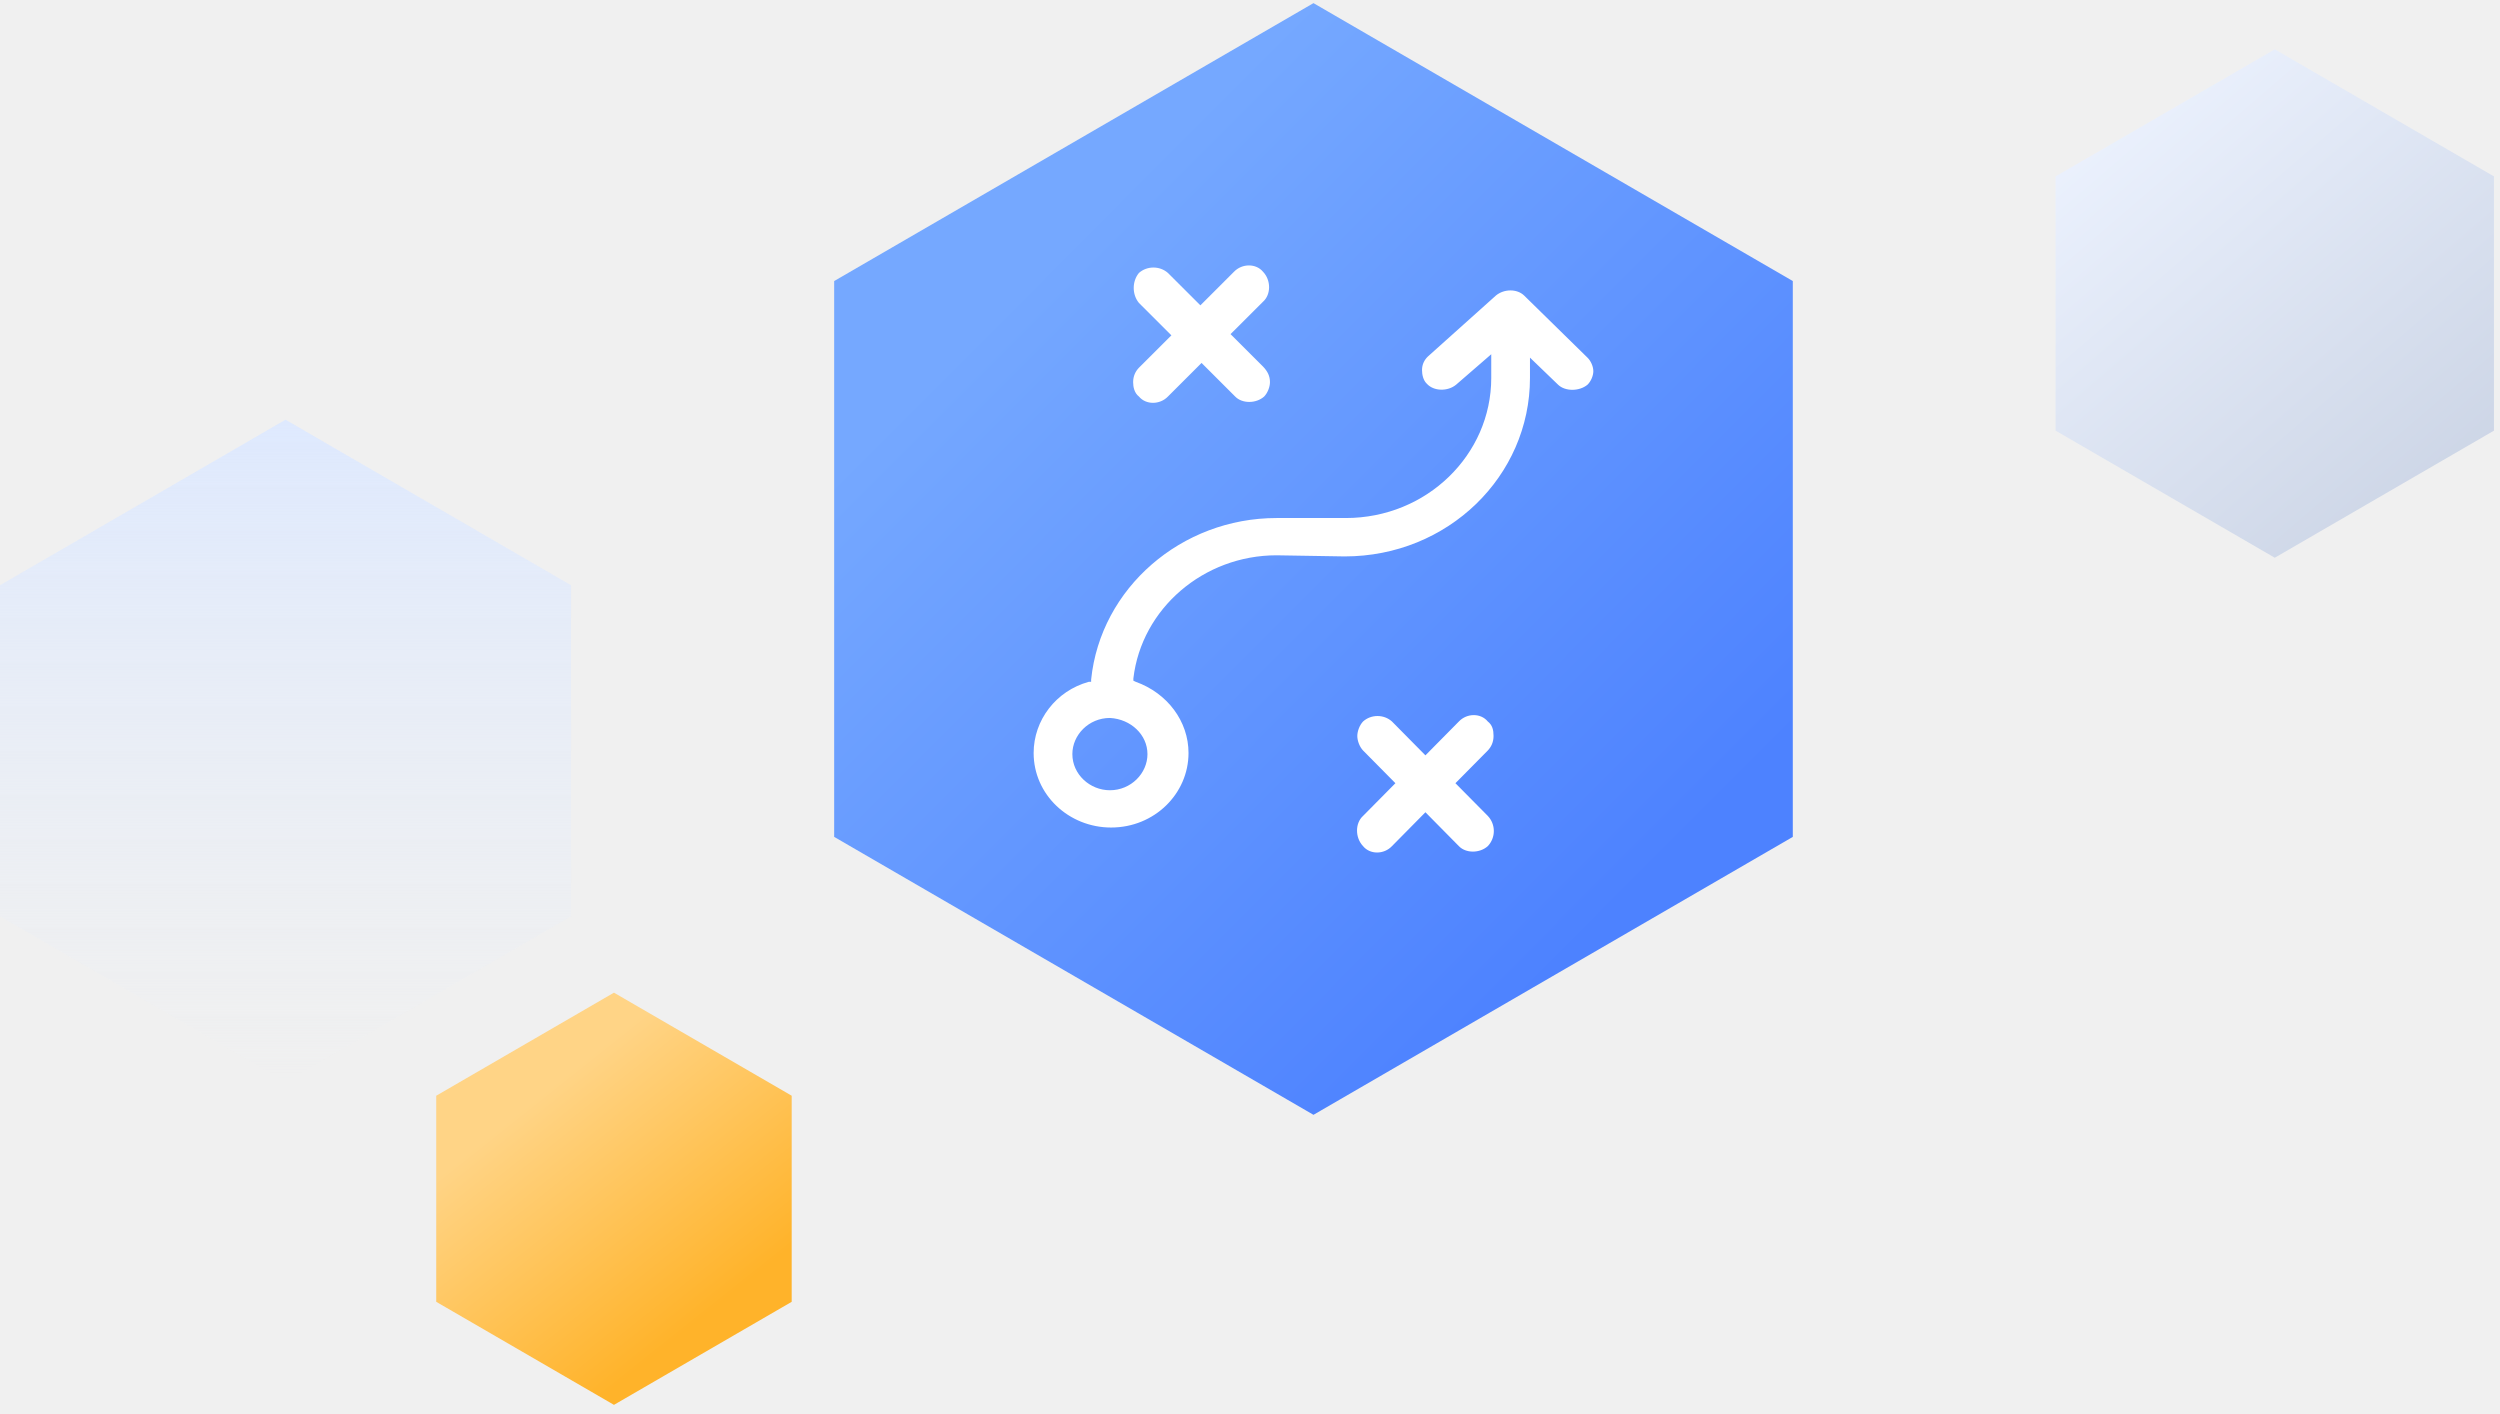
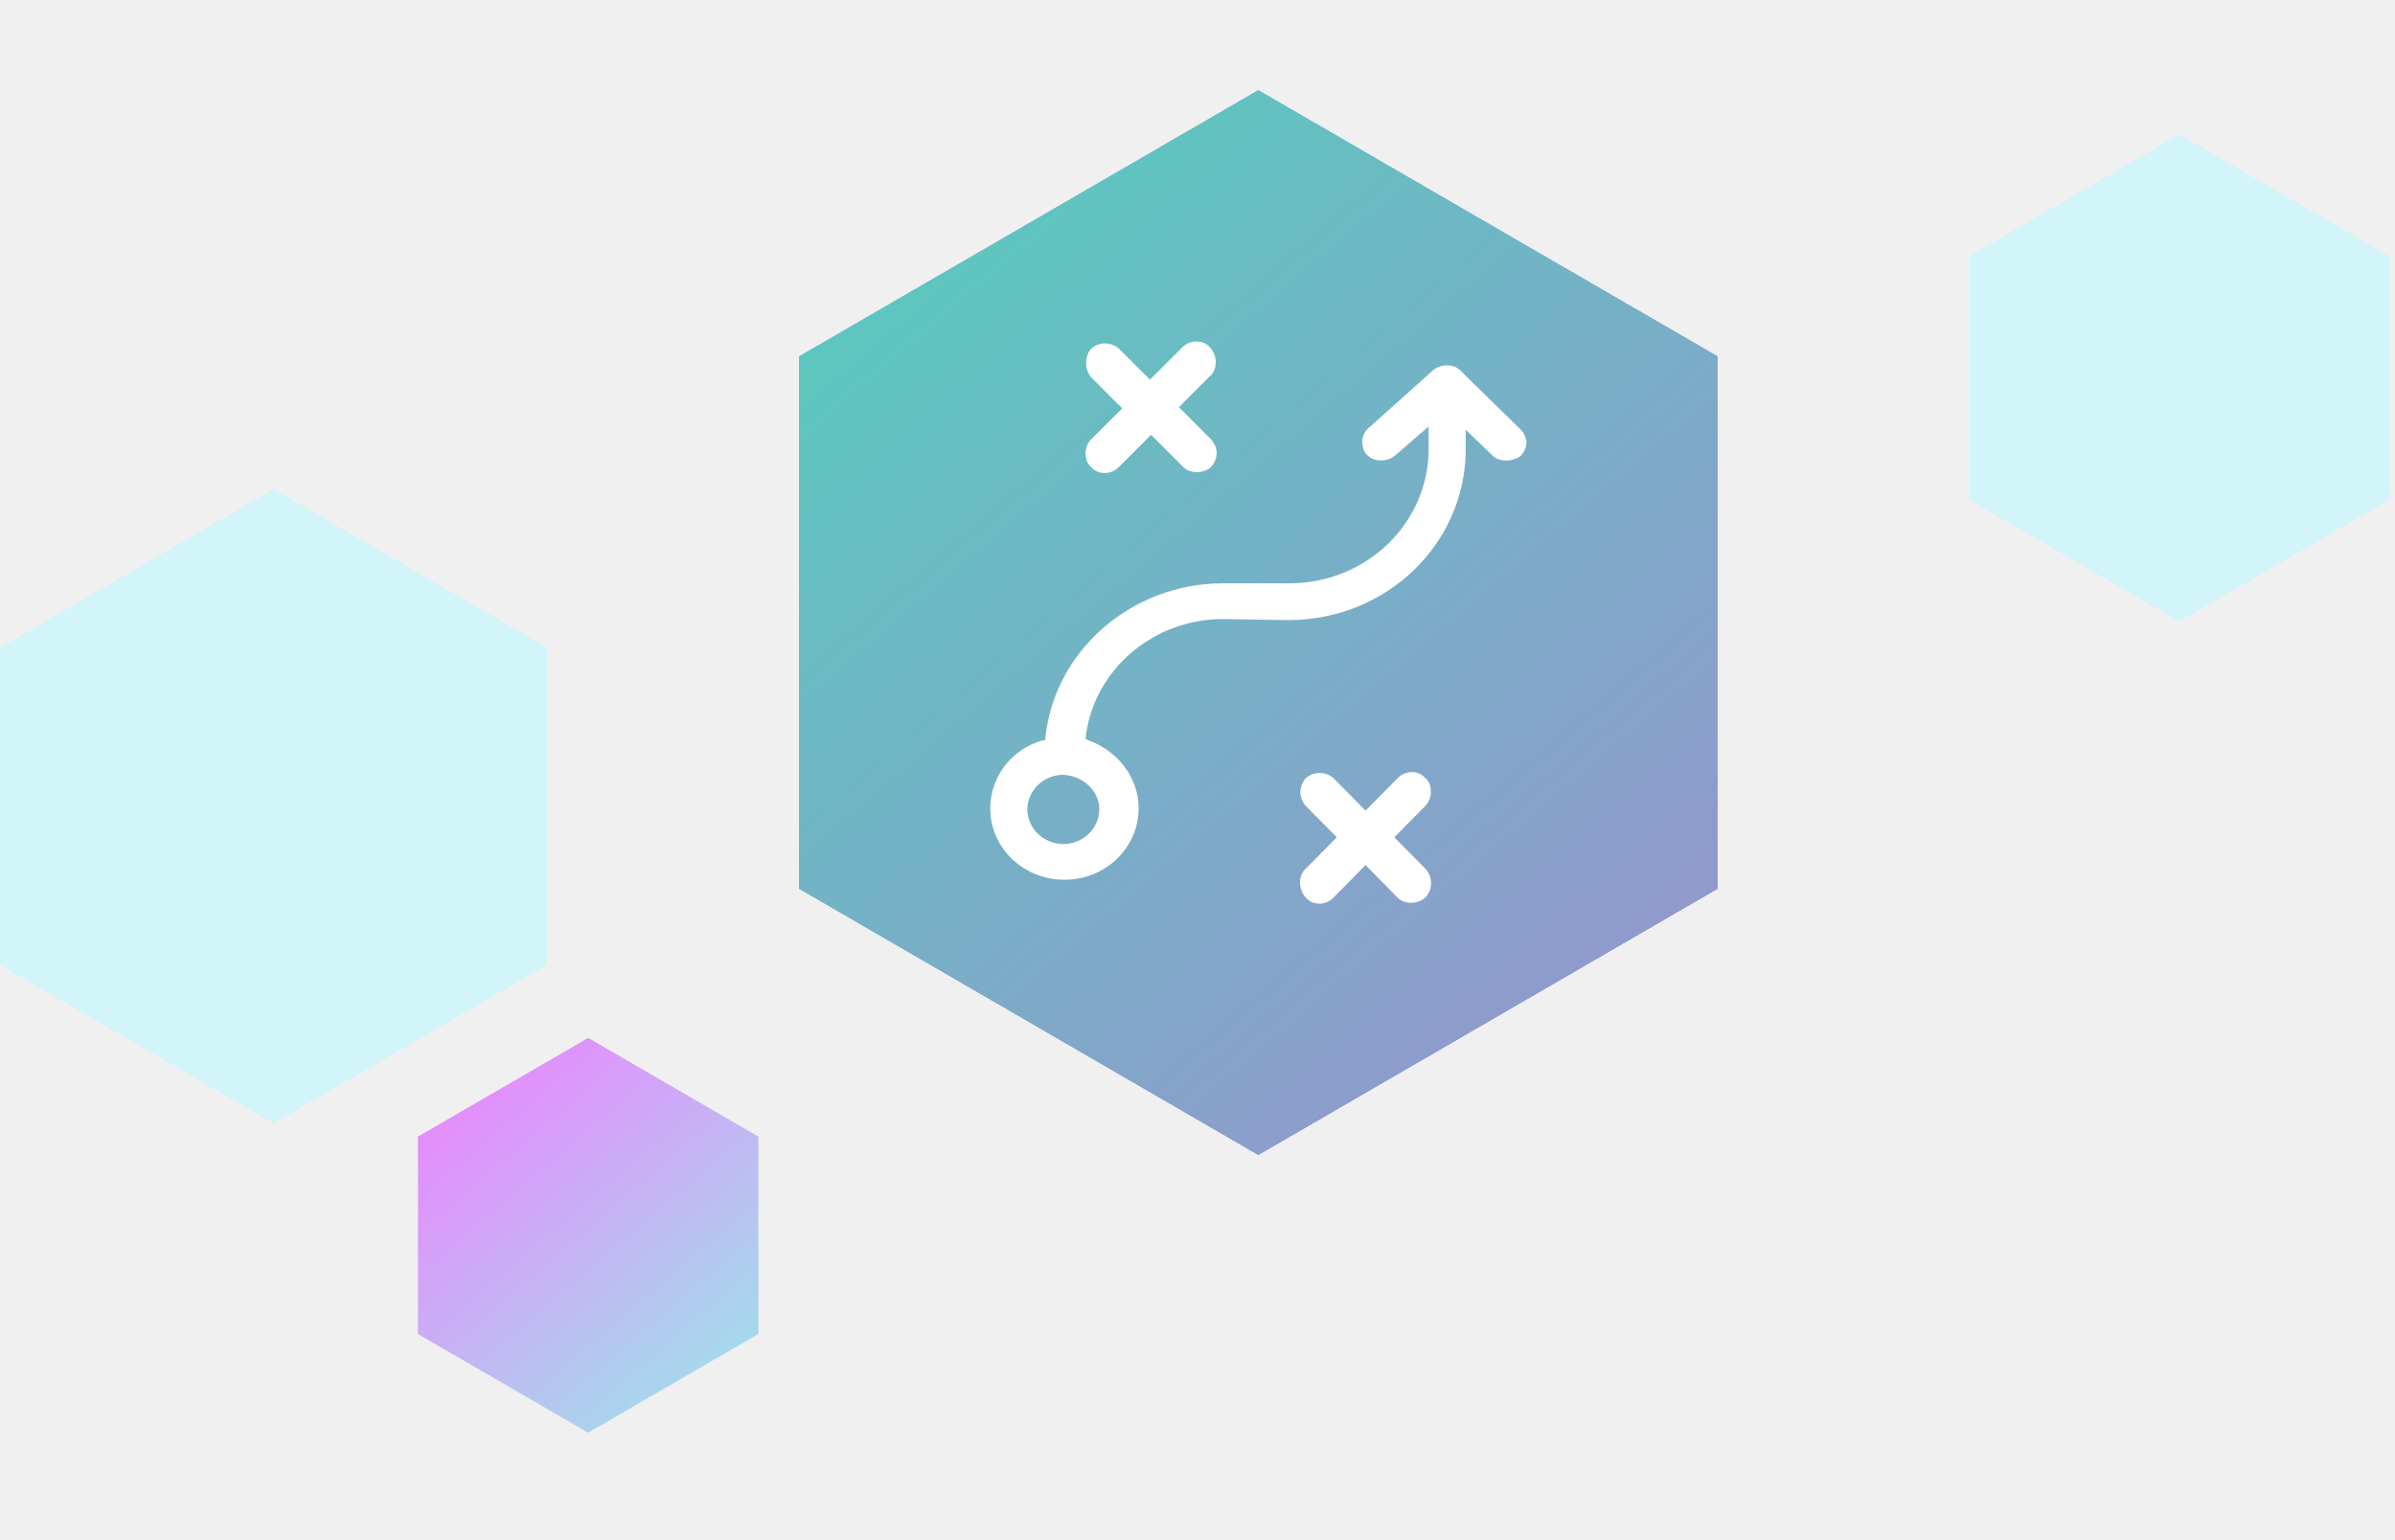
- <svg xmlns="http://www.w3.org/2000/svg" xmlns:xlink="http://www.w3.org/1999/xlink" width="100%" viewBox="0 0 184 104">
+ <svg xmlns="http://www.w3.org/2000/svg" xmlns:xlink="http://www.w3.org/1999/xlink" width="140" height="90" viewBox="0 0 100 57">
  <defs>
-     <linearGradient id="group-10-a" x1="32.39%" x2="72.16%" y1="22.815%" y2="80.64%">
-       <stop offset="0%" stop-color="#FFD486" />
-       <stop offset="100%" stop-color="#FFB32A" />
+     <linearGradient id="benefit-1-a" x1="87.18%" x2="12.82%" y1="100%" y2="0%">
+       <stop offset="0%" stop-color="#9DE3E9" />
+       <stop offset="100%" stop-color="#ED83FF" />
    </linearGradient>
-     <linearGradient id="group-10-b" x1="14.45%" x2="87.18%" y1="2.192%" y2="100%">
-       <stop offset="0%" stop-color="#EDF3FF" />
-       <stop offset="100%" stop-color="#CAD3E4" />
-     </linearGradient>
-     <linearGradient id="group-10-c" x1="50%" x2="50%" y1="100%" y2="0%">
-       <stop offset="0%" stop-color="#E8EEF8" stop-opacity="0" />
-       <stop offset="100%" stop-color="#DEE9FE" />
-     </linearGradient>
-     <linearGradient id="group-10-e" x1="24.469%" x2="78.887%" y1="21.327%" y2="83.872%">
+     <linearGradient id="benefit-1-b" x1="24.469%" x2="78.887%" y1="21.327%" y2="83.872%">
      <stop offset="0%" stop-color="#75A8FF" />
      <stop offset="100%" stop-color="#4D82FF" />
    </linearGradient>
-     <polygon id="group-10-d" points="40.735 0 76.013 20.455 76.013 61.365 40.735 81.821 5.458 61.365 5.458 20.455" />
+     <linearGradient id="benefit-1-d" x1="12.821%" x2="87.179%" y1="0%" y2="100%">
+       <stop offset="0%" stop-color="#56CCBD" />
+       <stop offset="100%" stop-color="#9794CF" />
+     </linearGradient>
+     <polygon id="benefit-1-c" points="19.421 0 38.594 11.117 38.594 33.351 19.421 44.468 .249 33.351 .249 11.117" />
  </defs>
-   <g fill="none" fill-rule="evenodd" transform="translate(0 .23)">
-     <polygon fill="url(#group-10-a)" points="45.187 72.83 58.268 80.415 58.268 95.584 45.187 103.168 32.107 95.584 32.107 80.415" />
-     <polygon fill="url(#group-10-b)" points="167.423 3.399 183.557 12.754 183.557 31.465 167.423 40.82 151.289 31.465 151.289 12.754" />
-     <polygon fill="url(#group-10-c)" points="21.013 30.659 42.027 42.843 42.027 67.211 21.013 79.395 0 67.211 0 42.843" />
-     <g transform="translate(55.937)">
-       <mask id="group-10-f" fill="#fff">
-         <use xlink:href="#group-10-d" />
+   <g fill="none" fill-rule="evenodd">
+     <polygon fill="url(#benefit-1-a)" points="24.558 39.707 31.667 43.829 31.667 52.073 24.558 56.195 17.449 52.073 17.449 43.829" />
+     <polygon fill="#D1F5F8" points="90.991 1.972 99.759 7.057 99.759 17.226 90.991 22.31 82.222 17.226 82.222 7.057" />
+     <polygon fill="#D1F5F8" points="11.42 16.788 22.841 23.409 22.841 36.653 11.42 43.274 0 36.653 0 23.409" />
+     <g transform="translate(33.118 .125)">
+       <polygon fill="url(#benefit-1-b)" fill-rule="nonzero" points="19.421 0 38.594 11.117 38.594 33.351 19.421 44.468 .249 33.351 .249 11.117" />
+       <mask id="benefit-1-e" fill="#fff">
+         <use xlink:href="#benefit-1-c" />
      </mask>
-       <use fill="url(#group-10-e)" xlink:href="#group-10-d" />
-       <g fill="#FFF" fill-rule="nonzero" mask="url(#group-10-f)">
-         <g transform="translate(20.139 19.306)">
-           <path d="M36.53 8.282L36.53 6.785 38.602 8.781C39.12 9.279 40.157 9.279 40.761 8.781 41.02 8.531 41.193 8.115 41.193 7.783 41.193 7.45 41.02 7.035 40.761 6.785L36.098 2.213C35.58 1.714 34.63 1.714 34.025 2.213L29.017 6.702C28.757 6.952 28.585 7.284 28.585 7.7 28.585 8.032 28.671 8.448 28.93 8.697 29.448 9.279 30.485 9.279 31.089 8.781L33.68 6.536 33.68 8.282C33.68 13.935 28.93 18.591 22.971 18.591L17.876 18.591C10.881 18.591 4.922 23.745 4.232 30.479L4.232 30.645 4.059 30.645C1.641 31.31 0 33.472 0 35.883 0 38.959 2.591 41.37 5.7 41.37 8.895 41.37 11.399 38.876 11.399 35.883 11.399 33.555 9.845 31.477 7.513 30.645L7.34 30.562 7.34 30.396C7.945 25.242 12.522 21.334 17.876 21.334L22.885 21.417C30.485 21.417 36.53 15.515 36.53 8.282zM8.377 35.966C8.377 37.379 7.168 38.626 5.613 38.626 4.145 38.626 2.85 37.463 2.85 35.966 2.85 34.553 4.059 33.306 5.613 33.306 7.168 33.389 8.377 34.553 8.377 35.966zM33.424 40.513L31.044 38.108 33.424 35.702C33.679 35.435 33.849 35.078 33.849 34.633 33.849 34.187 33.764 33.831 33.424 33.564 32.914 32.94 31.894 32.94 31.299 33.564L28.835 36.058 26.371 33.564C25.776 33.029 24.841 33.029 24.247 33.564 23.992 33.831 23.822 34.276 23.822 34.633 23.822 34.989 23.992 35.435 24.247 35.702L26.626 38.108 24.247 40.513C23.652 41.048 23.652 42.117 24.247 42.741 24.756 43.365 25.776 43.365 26.371 42.741L28.835 40.246 31.299 42.741C31.809 43.275 32.829 43.275 33.424 42.741 34.019 42.117 34.019 41.137 33.424 40.513zM16.881 7.441L14.491 5.056 16.881 2.672C17.478 2.142 17.478 1.082 16.881.464 16.369-.155 15.345-.155 14.747.464L12.273 2.937 9.883.552C9.286.022 8.347.022 7.75.552 7.238 1.17 7.238 2.142 7.75 2.76L10.139 5.145 7.75 7.529C7.494 7.794 7.323 8.148 7.323 8.589 7.323 8.942 7.409 9.384 7.75 9.649 8.262 10.267 9.286 10.267 9.883 9.649L12.358 7.176 14.833 9.649C15.345 10.179 16.369 10.179 16.966 9.649 17.222 9.384 17.393 8.942 17.393 8.589 17.393 8.148 17.222 7.794 16.881 7.441z" />
-         </g>
+       <use fill="url(#benefit-1-d)" xlink:href="#benefit-1-c" />
+       <g mask="url(#benefit-1-e)">
+         <path fill="#FFF" fill-rule="nonzero" d="M19.853,4.501 L19.853,3.688 L20.98,4.772 C21.261,5.043 21.824,5.043 22.153,4.772 C22.294,4.636 22.388,4.411 22.388,4.23 C22.388,4.049 22.294,3.823 22.153,3.688 L19.618,1.203 C19.337,0.931 18.821,0.931 18.492,1.203 L15.77,3.642 C15.629,3.778 15.535,3.959 15.535,4.185 C15.535,4.365 15.582,4.591 15.723,4.727 C16.005,5.043 16.568,5.043 16.896,4.772 L18.304,3.552 L18.304,4.501 C18.304,7.573 15.723,10.104 12.484,10.104 L9.715,10.104 C5.914,10.104 2.675,12.905 2.3,16.565 L2.3,16.655 L2.206,16.655 C0.892,17.017 0,18.191 0,19.502 C0,21.173 1.408,22.484 3.098,22.484 C4.834,22.484 6.195,21.128 6.195,19.502 C6.195,18.236 5.35,17.107 4.083,16.655 L3.989,16.61 L3.989,16.52 C4.318,13.718 6.805,11.595 9.715,11.595 L12.438,11.64 C16.568,11.64 19.853,8.432 19.853,4.501 Z M4.553,19.547 C4.553,20.315 3.896,20.993 3.051,20.993 C2.253,20.993 1.549,20.36 1.549,19.547 C1.549,18.779 2.206,18.101 3.051,18.101 C3.896,18.146 4.553,18.779 4.553,19.547 Z M18.165,22.018 L16.872,20.711 L18.165,19.403 C18.304,19.258 18.396,19.064 18.396,18.822 C18.396,18.58 18.35,18.386 18.165,18.241 C17.888,17.902 17.334,17.902 17.011,18.241 L15.671,19.597 L14.332,18.241 C14.009,17.951 13.501,17.951 13.177,18.241 C13.039,18.386 12.947,18.629 12.947,18.822 C12.947,19.016 13.039,19.258 13.177,19.403 L14.471,20.711 L13.177,22.018 C12.854,22.309 12.854,22.89 13.177,23.229 C13.455,23.568 14.009,23.568 14.332,23.229 L15.671,21.873 L17.011,23.229 C17.288,23.519 17.842,23.519 18.165,23.229 C18.488,22.89 18.488,22.357 18.165,22.018 Z M9.174,4.044 L7.876,2.748 L9.174,1.452 C9.499,1.164 9.499,0.588 9.174,0.252 C8.896,-0.084 8.339,-0.084 8.015,0.252 L6.67,1.596 L5.371,0.3 C5.047,0.012 4.537,0.012 4.212,0.3 C3.934,0.636 3.934,1.164 4.212,1.5 L5.51,2.796 L4.212,4.092 C4.073,4.236 3.98,4.428 3.98,4.668 C3.98,4.86 4.026,5.1 4.212,5.244 C4.49,5.58 5.047,5.58 5.371,5.244 L6.716,3.9 L8.061,5.244 C8.339,5.532 8.896,5.532 9.221,5.244 C9.36,5.1 9.453,4.86 9.453,4.668 C9.453,4.428 9.36,4.236 9.174,4.044 Z" transform="translate(8.228 10.492)" />
      </g>
    </g>
  </g>
</svg>
